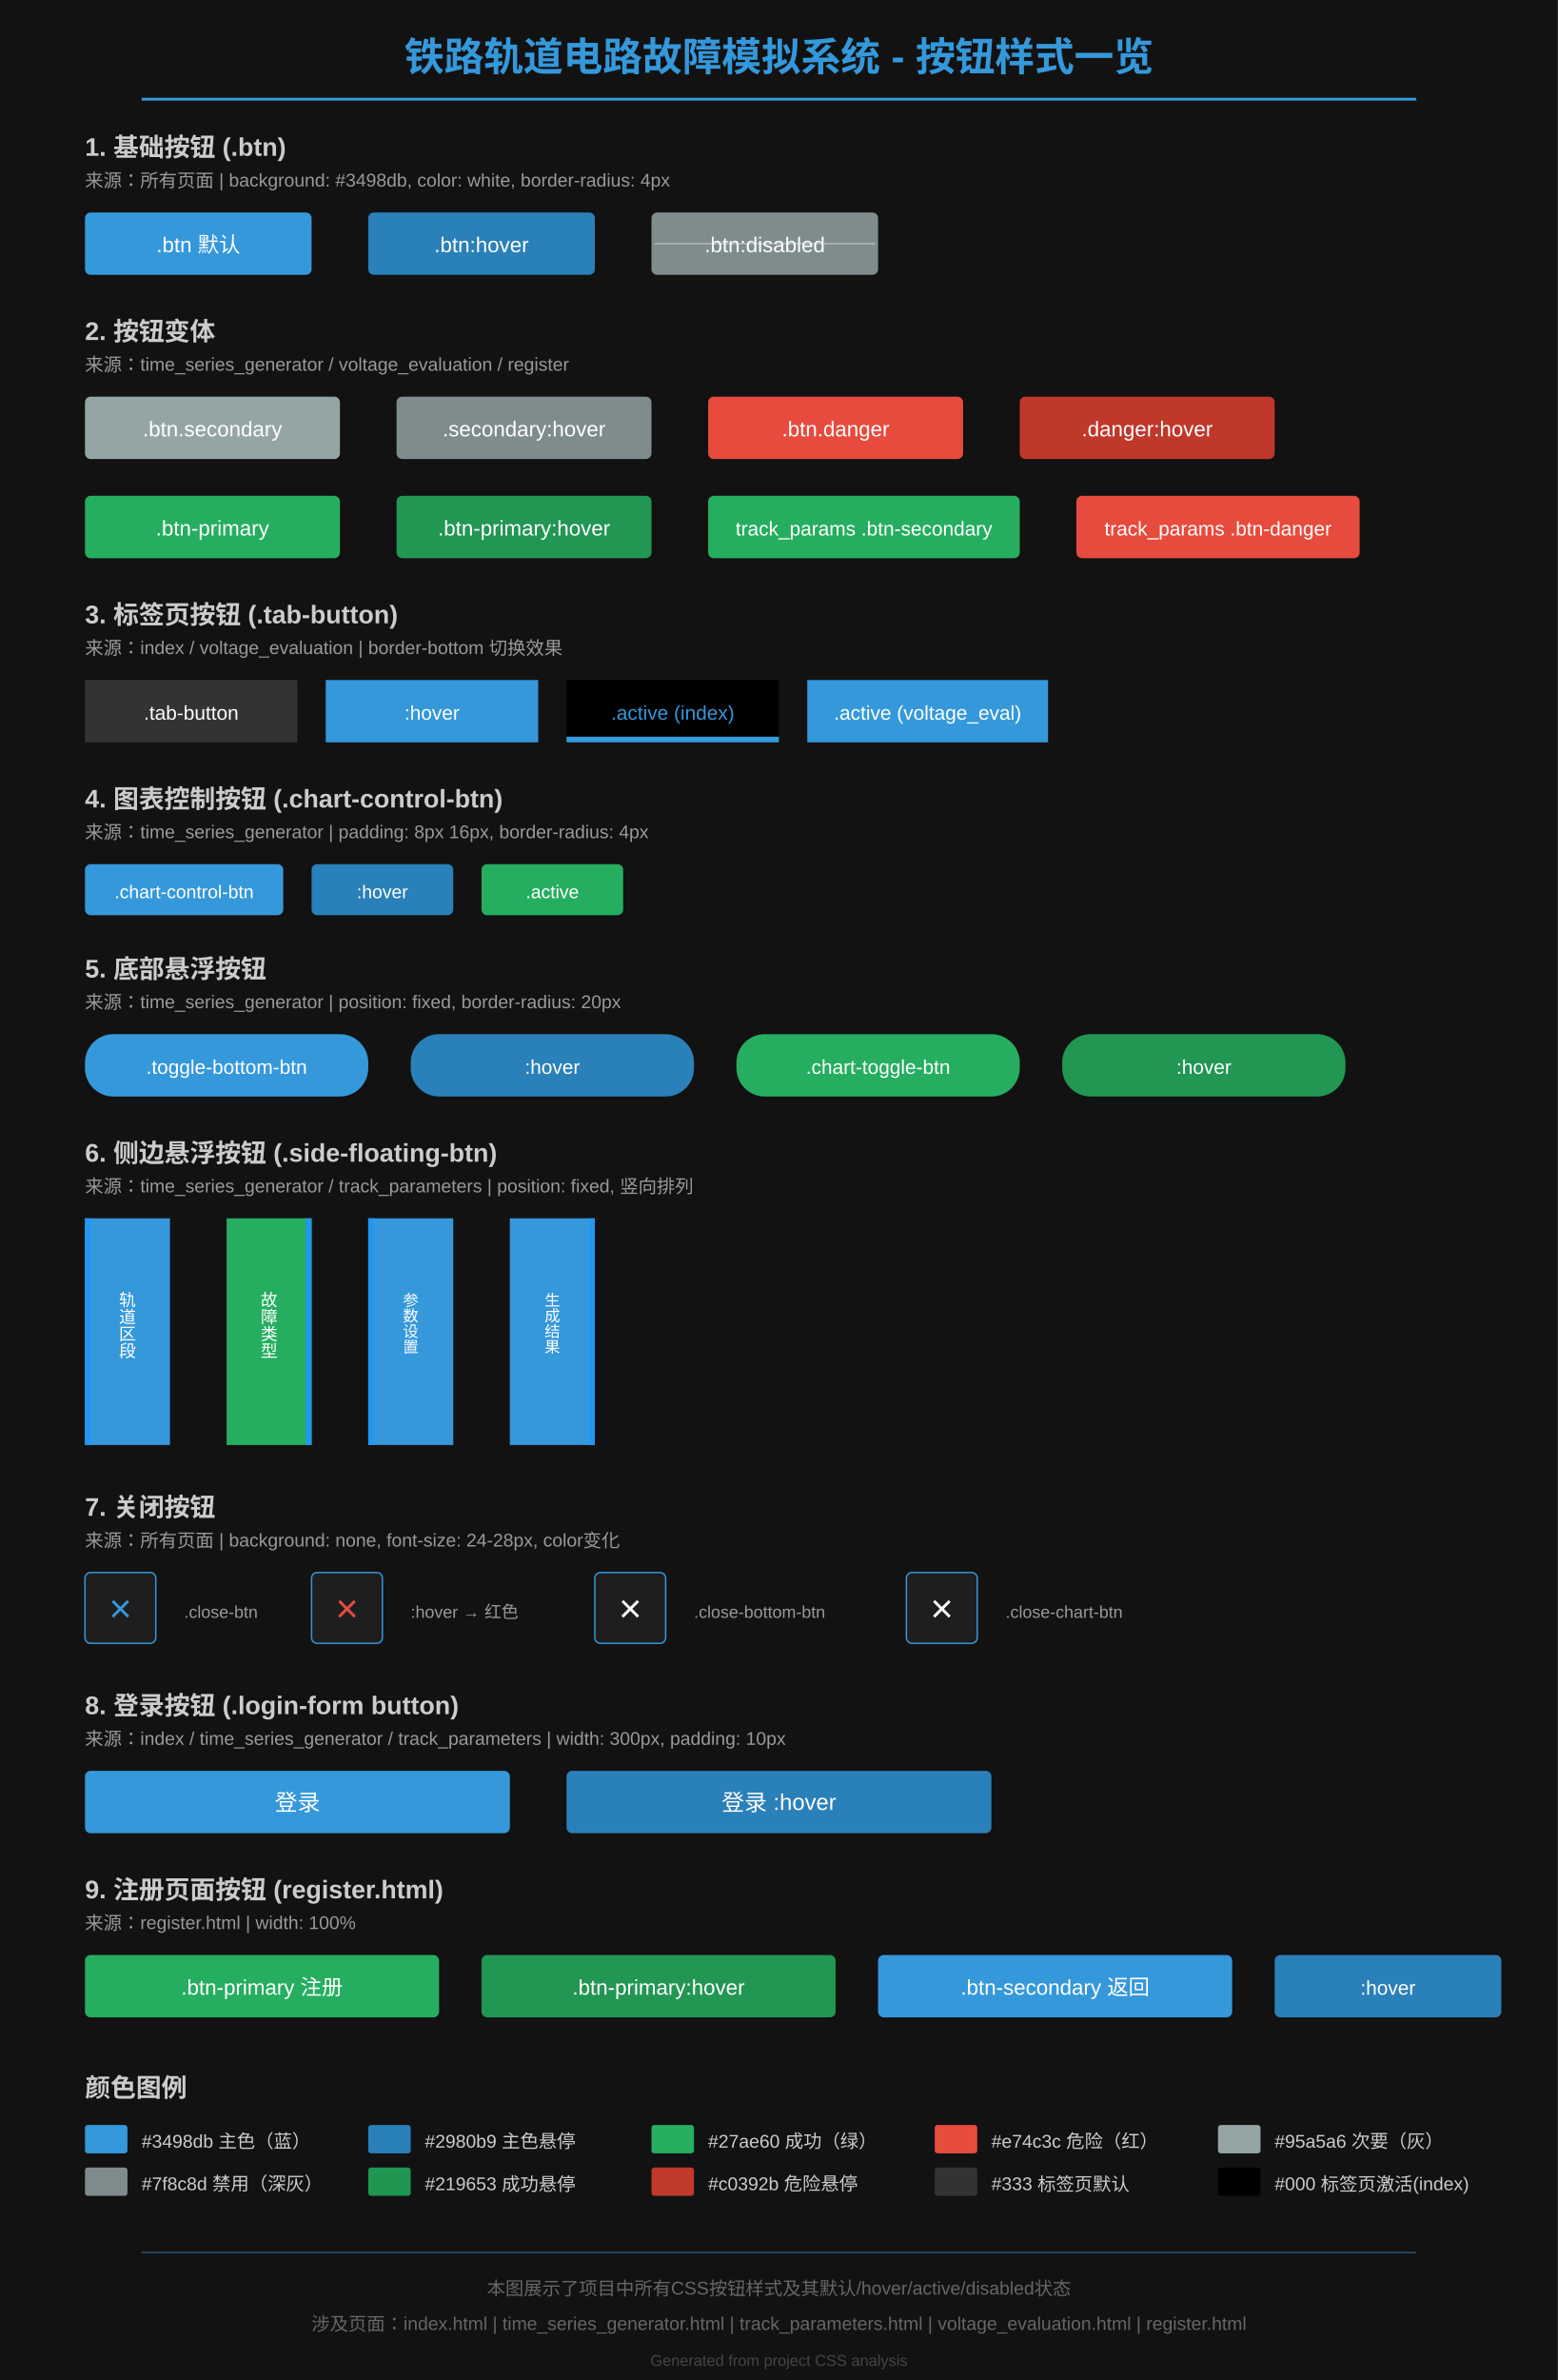
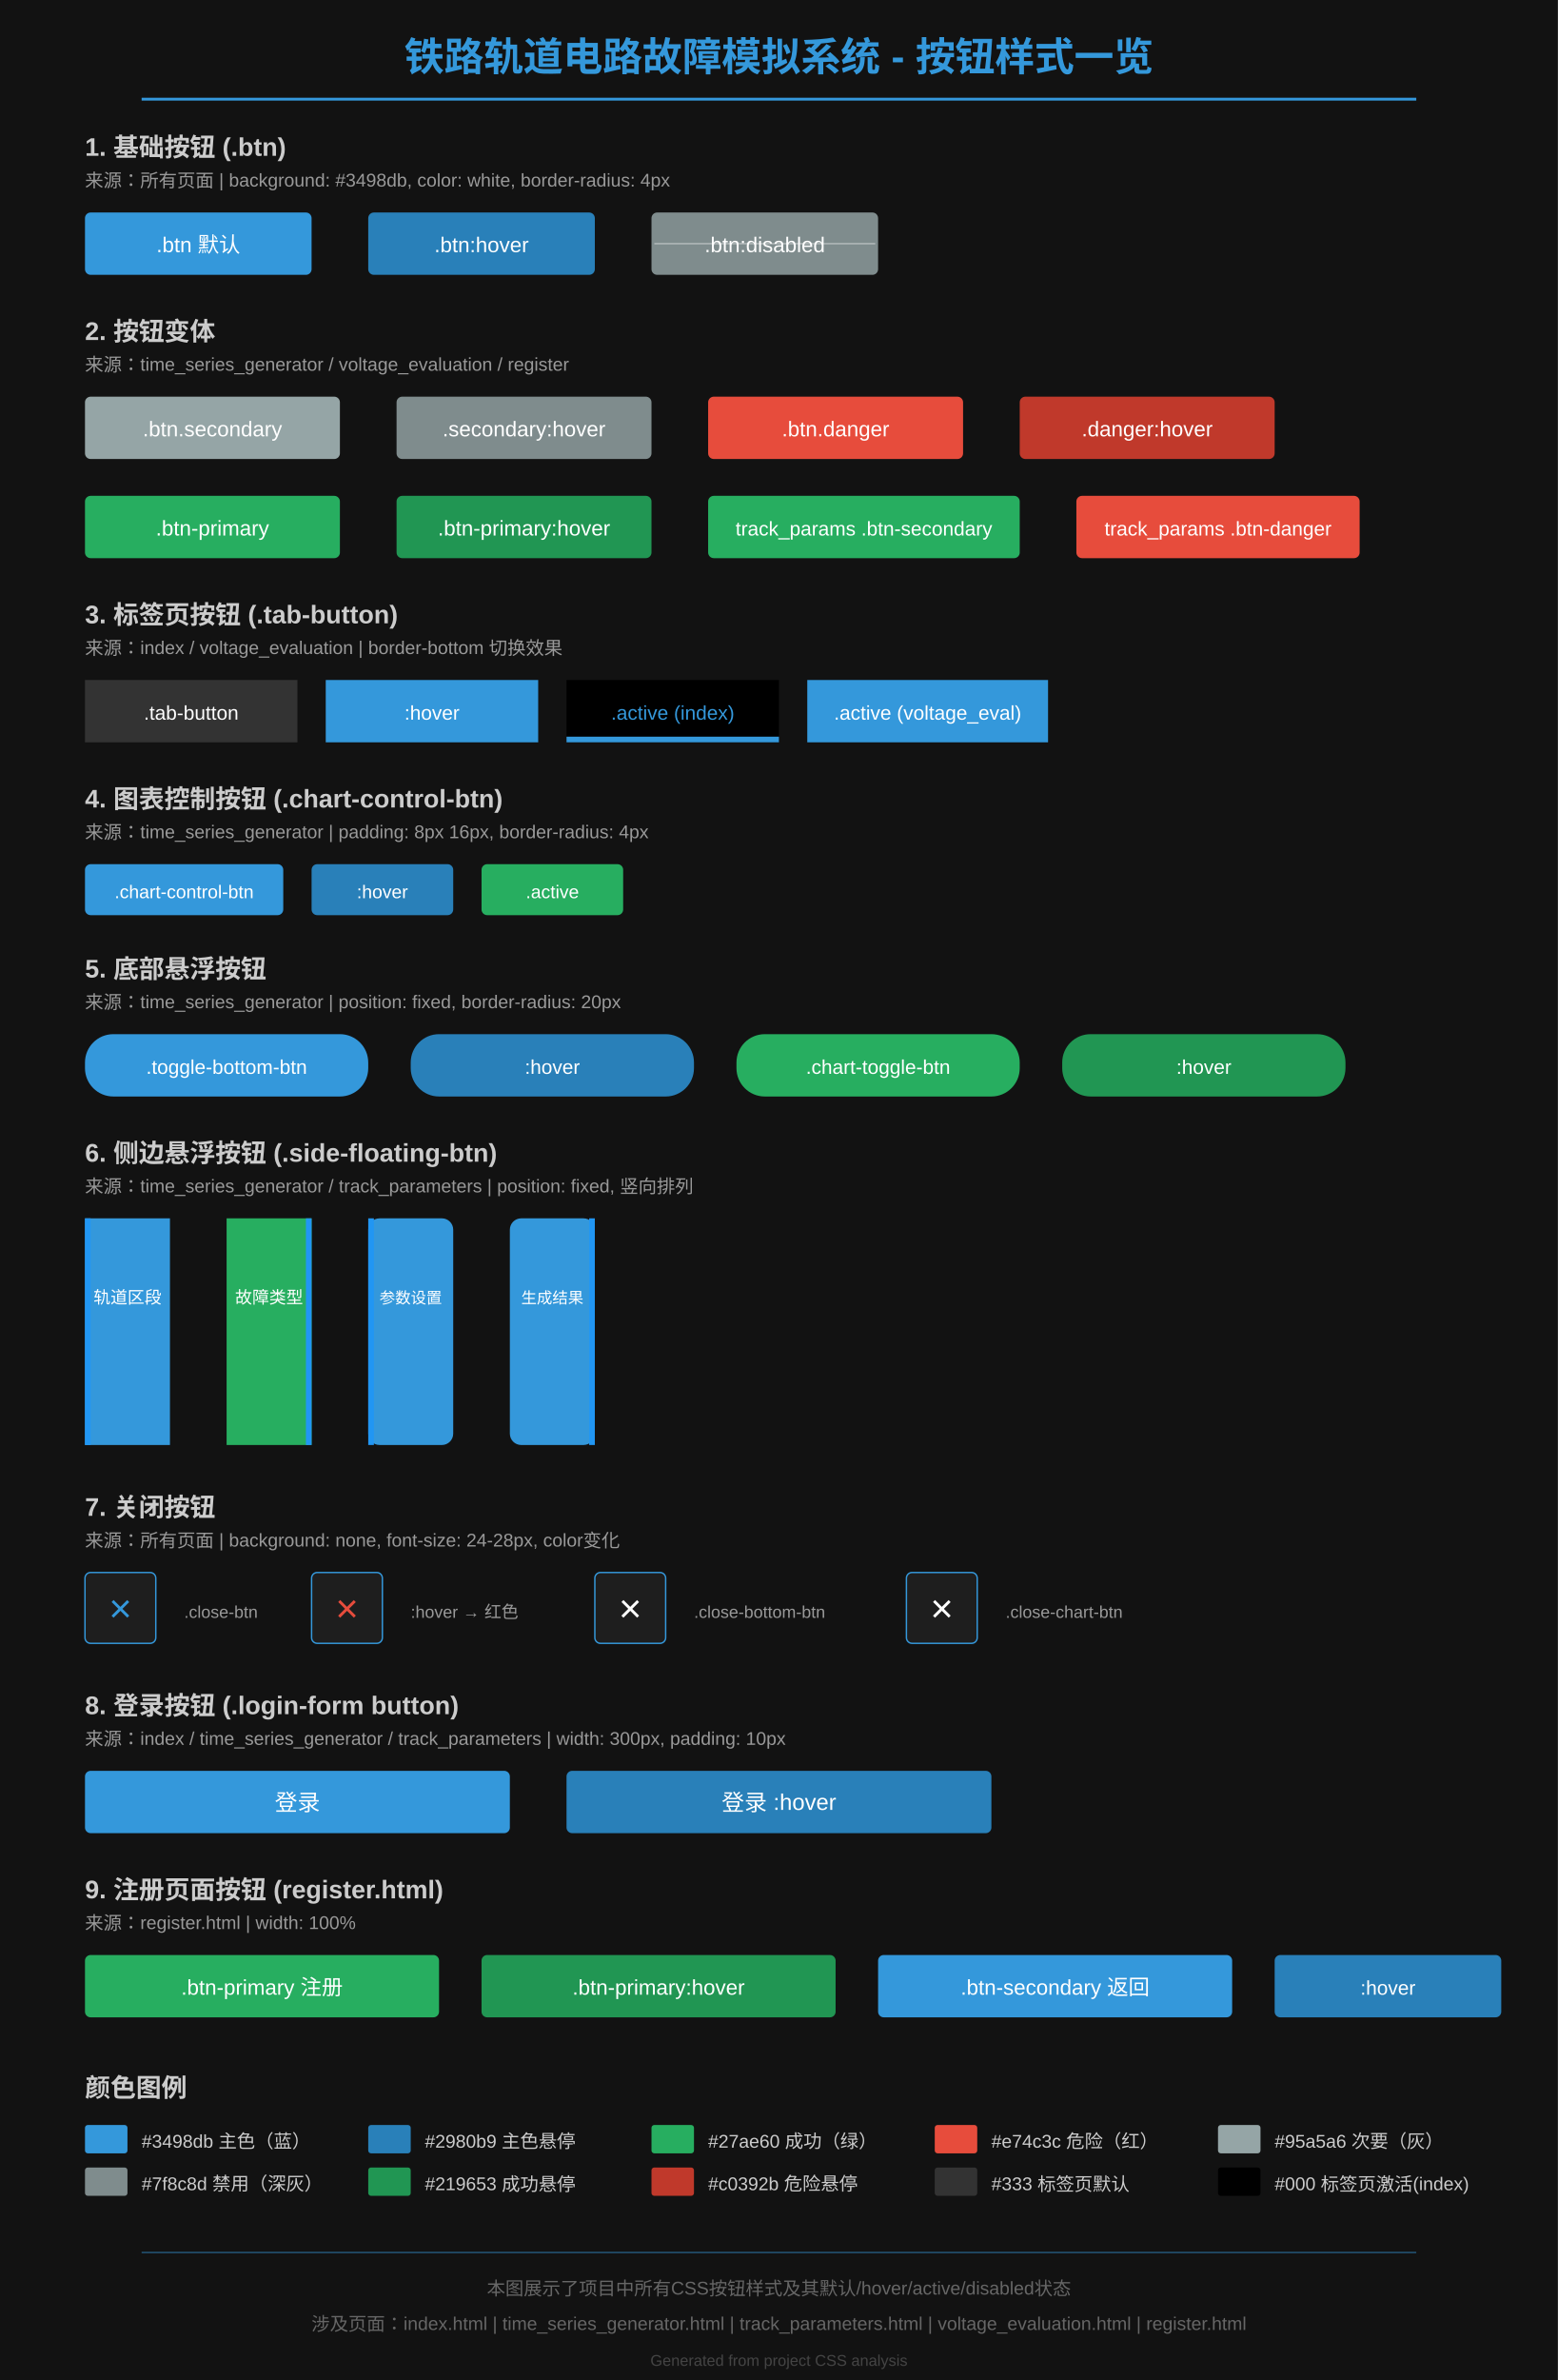
<svg xmlns="http://www.w3.org/2000/svg" viewBox="0 0 1100 1680" font-family="Arial, sans-serif">
-   <defs>
-     <filter id="shadow" x="-2%" y="-2%" width="104%" height="104%">
-       <feDropShadow dx="0" dy="2" stdDeviation="3" flood-opacity="0.15" />
-     </filter>
-   </defs>
  <rect width="1100" height="1680" fill="#121212" />
  <text x="550" y="50" text-anchor="middle" fill="#3498db" font-size="28" font-weight="bold">铁路轨道电路故障模拟系统 - 按钮样式一览</text>
  <line x1="100" y1="70" x2="1000" y2="70" stroke="#3498db" stroke-width="2" />
  <text x="60" y="110" fill="#ccc" font-size="18" font-weight="bold">1. 基础按钮 (.btn)</text>
  <text x="60" y="132" fill="#999" font-size="13">来源：所有页面 | background: #3498db, color: white, border-radius: 4px</text>
-   <rect x="60" y="150" width="160" height="44" rx="4" fill="#3498db" filter="url(#shadow)" />
+   <rect x="60" y="150" width="160" height="44" rx="4" fill="#3498db" />
  <text x="140" y="178" text-anchor="middle" fill="white" font-size="15">.btn 默认</text>
-   <rect x="260" y="150" width="160" height="44" rx="4" fill="#2980b9" filter="url(#shadow)" />
+   <rect x="260" y="150" width="160" height="44" rx="4" fill="#2980b9" />
  <text x="340" y="178" text-anchor="middle" fill="white" font-size="15">.btn:hover</text>
-   <rect x="460" y="150" width="160" height="44" rx="4" fill="#7f8c8d" filter="url(#shadow)" />
+   <rect x="460" y="150" width="160" height="44" rx="4" fill="#7f8c8d" />
  <text x="540" y="178" text-anchor="middle" fill="white" font-size="15">.btn:disabled</text>
  <line x1="462" y1="172" x2="618" y2="172" stroke="white" stroke-width="1" opacity="0.4" />
  <text x="60" y="240" fill="#ccc" font-size="18" font-weight="bold">2. 按钮变体</text>
  <text x="60" y="262" fill="#999" font-size="13">来源：time_series_generator / voltage_evaluation / register</text>
-   <rect x="60" y="280" width="180" height="44" rx="4" fill="#95a5a6" filter="url(#shadow)" />
+   <rect x="60" y="280" width="180" height="44" rx="4" fill="#95a5a6" />
  <text x="150" y="308" text-anchor="middle" fill="white" font-size="15">.btn.secondary</text>
-   <rect x="280" y="280" width="180" height="44" rx="4" fill="#7f8c8d" filter="url(#shadow)" />
+   <rect x="280" y="280" width="180" height="44" rx="4" fill="#7f8c8d" />
  <text x="370" y="308" text-anchor="middle" fill="white" font-size="15">.secondary:hover</text>
-   <rect x="500" y="280" width="180" height="44" rx="4" fill="#e74c3c" filter="url(#shadow)" />
+   <rect x="500" y="280" width="180" height="44" rx="4" fill="#e74c3c" />
  <text x="590" y="308" text-anchor="middle" fill="white" font-size="15">.btn.danger</text>
-   <rect x="720" y="280" width="180" height="44" rx="4" fill="#c0392b" filter="url(#shadow)" />
+   <rect x="720" y="280" width="180" height="44" rx="4" fill="#c0392b" />
  <text x="810" y="308" text-anchor="middle" fill="white" font-size="15">.danger:hover</text>
-   <rect x="60" y="350" width="180" height="44" rx="4" fill="#27ae60" filter="url(#shadow)" />
+   <rect x="60" y="350" width="180" height="44" rx="4" fill="#27ae60" />
  <text x="150" y="378" text-anchor="middle" fill="white" font-size="15">.btn-primary</text>
-   <rect x="280" y="350" width="180" height="44" rx="4" fill="#219653" filter="url(#shadow)" />
+   <rect x="280" y="350" width="180" height="44" rx="4" fill="#219653" />
  <text x="370" y="378" text-anchor="middle" fill="white" font-size="15">.btn-primary:hover</text>
-   <rect x="500" y="350" width="220" height="44" rx="4" fill="#27ae60" filter="url(#shadow)" />
+   <rect x="500" y="350" width="220" height="44" rx="4" fill="#27ae60" />
  <text x="610" y="378" text-anchor="middle" fill="white" font-size="14">track_params .btn-secondary</text>
-   <rect x="760" y="350" width="200" height="44" rx="4" fill="#e74c3c" filter="url(#shadow)" />
+   <rect x="760" y="350" width="200" height="44" rx="4" fill="#e74c3c" />
  <text x="860" y="378" text-anchor="middle" fill="white" font-size="14">track_params .btn-danger</text>
  <text x="60" y="440" fill="#ccc" font-size="18" font-weight="bold">3. 标签页按钮 (.tab-button)</text>
  <text x="60" y="462" fill="#999" font-size="13">来源：index / voltage_evaluation | border-bottom 切换效果</text>
  <rect x="60" y="480" width="150" height="44" fill="#333" stroke="none" />
  <text x="135" y="508" text-anchor="middle" fill="white" font-size="14">.tab-button</text>
  <rect x="230" y="480" width="150" height="44" fill="#3498db" stroke="none" />
  <text x="305" y="508" text-anchor="middle" fill="white" font-size="14">:hover</text>
  <rect x="400" y="480" width="150" height="44" fill="#000" stroke="none" />
  <rect x="400" y="520" width="150" height="4" fill="#3498db" />
  <text x="475" y="508" text-anchor="middle" fill="#3498db" font-size="14">.active (index)</text>
  <rect x="570" y="480" width="170" height="44" fill="#3498db" stroke="none" />
  <text x="655" y="508" text-anchor="middle" fill="white" font-size="14">.active (voltage_eval)</text>
  <text x="60" y="570" fill="#ccc" font-size="18" font-weight="bold">4. 图表控制按钮 (.chart-control-btn)</text>
  <text x="60" y="592" fill="#999" font-size="13">来源：time_series_generator | padding: 8px 16px, border-radius: 4px</text>
-   <rect x="60" y="610" width="140" height="36" rx="4" fill="#3498db" filter="url(#shadow)" />
+   <rect x="60" y="610" width="140" height="36" rx="4" fill="#3498db" />
  <text x="130" y="634" text-anchor="middle" fill="white" font-size="13">.chart-control-btn</text>
-   <rect x="220" y="610" width="100" height="36" rx="4" fill="#2980b9" filter="url(#shadow)" />
+   <rect x="220" y="610" width="100" height="36" rx="4" fill="#2980b9" />
  <text x="270" y="634" text-anchor="middle" fill="white" font-size="13">:hover</text>
-   <rect x="340" y="610" width="100" height="36" rx="4" fill="#27ae60" filter="url(#shadow)" />
+   <rect x="340" y="610" width="100" height="36" rx="4" fill="#27ae60" />
  <text x="390" y="634" text-anchor="middle" fill="white" font-size="13">.active</text>
  <text x="60" y="690" fill="#ccc" font-size="18" font-weight="bold">5. 底部悬浮按钮</text>
  <text x="60" y="712" fill="#999" font-size="13">来源：time_series_generator | position: fixed, border-radius: 20px</text>
-   <rect x="60" y="730" width="200" height="44" rx="20" fill="#3498db" filter="url(#shadow)" />
+   <rect x="60" y="730" width="200" height="44" rx="20" fill="#3498db" />
  <text x="160" y="758" text-anchor="middle" fill="white" font-size="14">.toggle-bottom-btn</text>
-   <rect x="290" y="730" width="200" height="44" rx="20" fill="#2980b9" filter="url(#shadow)" />
+   <rect x="290" y="730" width="200" height="44" rx="20" fill="#2980b9" />
  <text x="390" y="758" text-anchor="middle" fill="white" font-size="14">:hover</text>
-   <rect x="520" y="730" width="200" height="44" rx="20" fill="#27ae60" filter="url(#shadow)" />
+   <rect x="520" y="730" width="200" height="44" rx="20" fill="#27ae60" />
  <text x="620" y="758" text-anchor="middle" fill="white" font-size="14">.chart-toggle-btn</text>
-   <rect x="750" y="730" width="200" height="44" rx="20" fill="#219653" filter="url(#shadow)" />
+   <rect x="750" y="730" width="200" height="44" rx="20" fill="#219653" />
  <text x="850" y="758" text-anchor="middle" fill="white" font-size="14">:hover</text>
  <text x="60" y="820" fill="#ccc" font-size="18" font-weight="bold">6. 侧边悬浮按钮 (.side-floating-btn)</text>
  <text x="60" y="842" fill="#999" font-size="13">来源：time_series_generator / track_parameters | position: fixed, 竖向排列</text>
-   <rect x="60" y="860" width="60" height="160" rx="0" fill="#3498db" filter="url(#shadow)" />
+   <rect x="60" y="860" width="60" height="160" rx="0" fill="#3498db" />
  <rect x="60" y="860" width="4" height="160" fill="#2196f3" />
-   <text x="90" y="920" text-anchor="middle" fill="white" font-size="12" writing-mode="tb">轨道区段</text>
-   <rect x="160" y="860" width="60" height="160" rx="0" fill="#27ae60" filter="url(#shadow)" />
+   <text x="90" y="920" text-anchor="middle" fill="white" font-size="12">轨道区段</text>
+   <rect x="160" y="860" width="60" height="160" rx="0" fill="#27ae60" />
  <rect x="216" y="860" width="4" height="160" fill="#2196f3" />
-   <text x="190" y="920" text-anchor="middle" fill="white" font-size="12" writing-mode="tb">故障类型</text>
-   <rect x="260" y="860" width="60" height="160" rx="0 8px 8px 0" fill="#3498db" filter="url(#shadow)" />
+   <text x="190" y="920" text-anchor="middle" fill="white" font-size="12">故障类型</text>
+   <rect x="260" y="860" width="60" height="160" rx="8" fill="#3498db" />
  <rect x="260" y="860" width="4" height="160" fill="#2196f3" />
-   <text x="290" y="920" text-anchor="middle" fill="white" font-size="11" writing-mode="tb">参数设置</text>
-   <rect x="360" y="860" width="60" height="160" rx="8px 0 0 8px" fill="#3498db" filter="url(#shadow)" />
+   <text x="290" y="920" text-anchor="middle" fill="white" font-size="11">参数设置</text>
+   <rect x="360" y="860" width="60" height="160" rx="8" fill="#3498db" />
  <rect x="416" y="860" width="4" height="160" fill="#2196f3" />
-   <text x="390" y="920" text-anchor="middle" fill="white" font-size="11" writing-mode="tb">生成结果</text>
+   <text x="390" y="920" text-anchor="middle" fill="white" font-size="11">生成结果</text>
  <text x="60" y="1070" fill="#ccc" font-size="18" font-weight="bold">7. 关闭按钮</text>
  <text x="60" y="1092" fill="#999" font-size="13">来源：所有页面 | background: none, font-size: 24-28px, color变化</text>
  <rect x="60" y="1110" width="50" height="50" rx="4" fill="#1e1e1e" stroke="#3498db" stroke-width="1" />
  <text x="85" y="1145" text-anchor="middle" fill="#3498db" font-size="28">×</text>
  <text x="130" y="1142" fill="#999" font-size="12">.close-btn</text>
  <rect x="220" y="1110" width="50" height="50" rx="4" fill="#1e1e1e" stroke="#3498db" stroke-width="1" />
  <text x="245" y="1145" text-anchor="middle" fill="#e74c3c" font-size="28">×</text>
  <text x="290" y="1142" fill="#999" font-size="12">:hover → 红色</text>
  <rect x="420" y="1110" width="50" height="50" rx="4" fill="#1e1e1e" stroke="#3498db" stroke-width="1" />
  <text x="445" y="1145" text-anchor="middle" fill="#fff" font-size="28">×</text>
  <text x="490" y="1142" fill="#999" font-size="12">.close-bottom-btn</text>
  <rect x="640" y="1110" width="50" height="50" rx="4" fill="#1e1e1e" stroke="#3498db" stroke-width="1" />
  <text x="665" y="1145" text-anchor="middle" fill="#fff" font-size="28">×</text>
  <text x="710" y="1142" fill="#999" font-size="12">.close-chart-btn</text>
  <text x="60" y="1210" fill="#ccc" font-size="18" font-weight="bold">8. 登录按钮 (.login-form button)</text>
  <text x="60" y="1232" fill="#999" font-size="13">来源：index / time_series_generator / track_parameters | width: 300px, padding: 10px</text>
-   <rect x="60" y="1250" width="300" height="44" rx="4" fill="#3498db" filter="url(#shadow)" />
+   <rect x="60" y="1250" width="300" height="44" rx="4" fill="#3498db" />
  <text x="210" y="1278" text-anchor="middle" fill="white" font-size="16">登录</text>
-   <rect x="400" y="1250" width="300" height="44" rx="4" fill="#2980b9" filter="url(#shadow)" />
+   <rect x="400" y="1250" width="300" height="44" rx="4" fill="#2980b9" />
  <text x="550" y="1278" text-anchor="middle" fill="white" font-size="16">登录 :hover</text>
  <text x="60" y="1340" fill="#ccc" font-size="18" font-weight="bold">9. 注册页面按钮 (register.html)</text>
  <text x="60" y="1362" fill="#999" font-size="13">来源：register.html | width: 100%</text>
-   <rect x="60" y="1380" width="250" height="44" rx="4" fill="#27ae60" filter="url(#shadow)" />
+   <rect x="60" y="1380" width="250" height="44" rx="4" fill="#27ae60" />
  <text x="185" y="1408" text-anchor="middle" fill="white" font-size="15">.btn-primary 注册</text>
-   <rect x="340" y="1380" width="250" height="44" rx="4" fill="#219653" filter="url(#shadow)" />
+   <rect x="340" y="1380" width="250" height="44" rx="4" fill="#219653" />
  <text x="465" y="1408" text-anchor="middle" fill="white" font-size="15">.btn-primary:hover</text>
-   <rect x="620" y="1380" width="250" height="44" rx="4" fill="#3498db" filter="url(#shadow)" />
+   <rect x="620" y="1380" width="250" height="44" rx="4" fill="#3498db" />
  <text x="745" y="1408" text-anchor="middle" fill="white" font-size="15">.btn-secondary 返回</text>
-   <rect x="900" y="1380" width="160" height="44" rx="4" fill="#2980b9" filter="url(#shadow)" />
+   <rect x="900" y="1380" width="160" height="44" rx="4" fill="#2980b9" />
  <text x="980" y="1408" text-anchor="middle" fill="white" font-size="14">:hover</text>
  <text x="60" y="1480" fill="#ccc" font-size="18" font-weight="bold">颜色图例</text>
  <rect x="60" y="1500" width="30" height="20" rx="2" fill="#3498db" />
  <text x="100" y="1516" fill="#ccc" font-size="13">#3498db 主色（蓝）</text>
  <rect x="260" y="1500" width="30" height="20" rx="2" fill="#2980b9" />
  <text x="300" y="1516" fill="#ccc" font-size="13">#2980b9 主色悬停</text>
  <rect x="460" y="1500" width="30" height="20" rx="2" fill="#27ae60" />
  <text x="500" y="1516" fill="#ccc" font-size="13">#27ae60 成功（绿）</text>
  <rect x="660" y="1500" width="30" height="20" rx="2" fill="#e74c3c" />
  <text x="700" y="1516" fill="#ccc" font-size="13">#e74c3c 危险（红）</text>
  <rect x="860" y="1500" width="30" height="20" rx="2" fill="#95a5a6" />
  <text x="900" y="1516" fill="#ccc" font-size="13">#95a5a6 次要（灰）</text>
  <rect x="60" y="1530" width="30" height="20" rx="2" fill="#7f8c8d" />
  <text x="100" y="1546" fill="#ccc" font-size="13">#7f8c8d 禁用（深灰）</text>
  <rect x="260" y="1530" width="30" height="20" rx="2" fill="#219653" />
  <text x="300" y="1546" fill="#ccc" font-size="13">#219653 成功悬停</text>
  <rect x="460" y="1530" width="30" height="20" rx="2" fill="#c0392b" />
  <text x="500" y="1546" fill="#ccc" font-size="13">#c0392b 危险悬停</text>
  <rect x="660" y="1530" width="30" height="20" rx="2" fill="#333" />
  <text x="700" y="1546" fill="#ccc" font-size="13">#333 标签页默认</text>
  <rect x="860" y="1530" width="30" height="20" rx="2" fill="#000" />
  <text x="900" y="1546" fill="#ccc" font-size="13">#000 标签页激活(index)</text>
  <line x1="100" y1="1590" x2="1000" y2="1590" stroke="#3498db" stroke-width="1" opacity="0.5" />
  <text x="550" y="1620" text-anchor="middle" fill="#666" font-size="13">本图展示了项目中所有CSS按钮样式及其默认/hover/active/disabled状态</text>
  <text x="550" y="1645" text-anchor="middle" fill="#666" font-size="13">涉及页面：index.html | time_series_generator.html | track_parameters.html | voltage_evaluation.html | register.html</text>
  <text x="550" y="1670" text-anchor="middle" fill="#444" font-size="11">Generated from project CSS analysis</text>
</svg>
